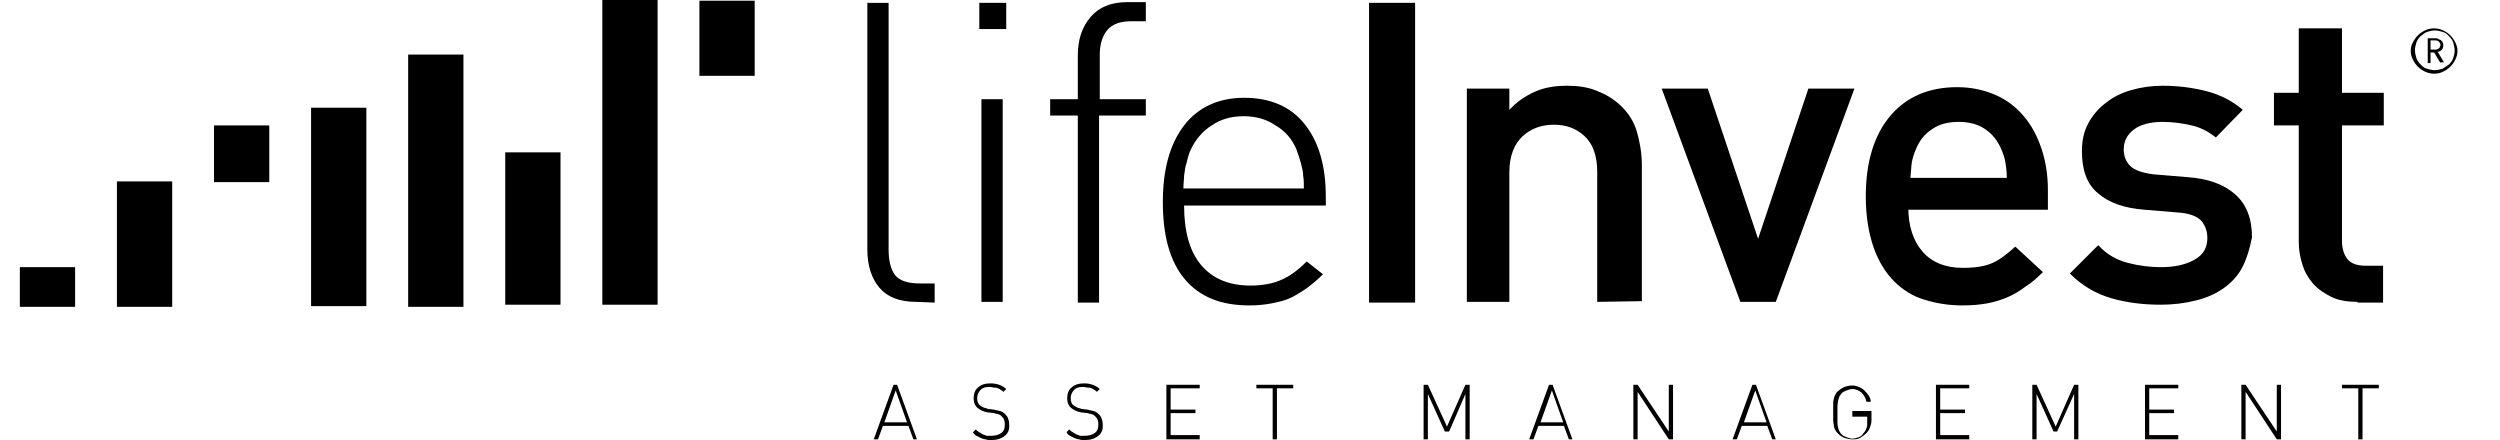
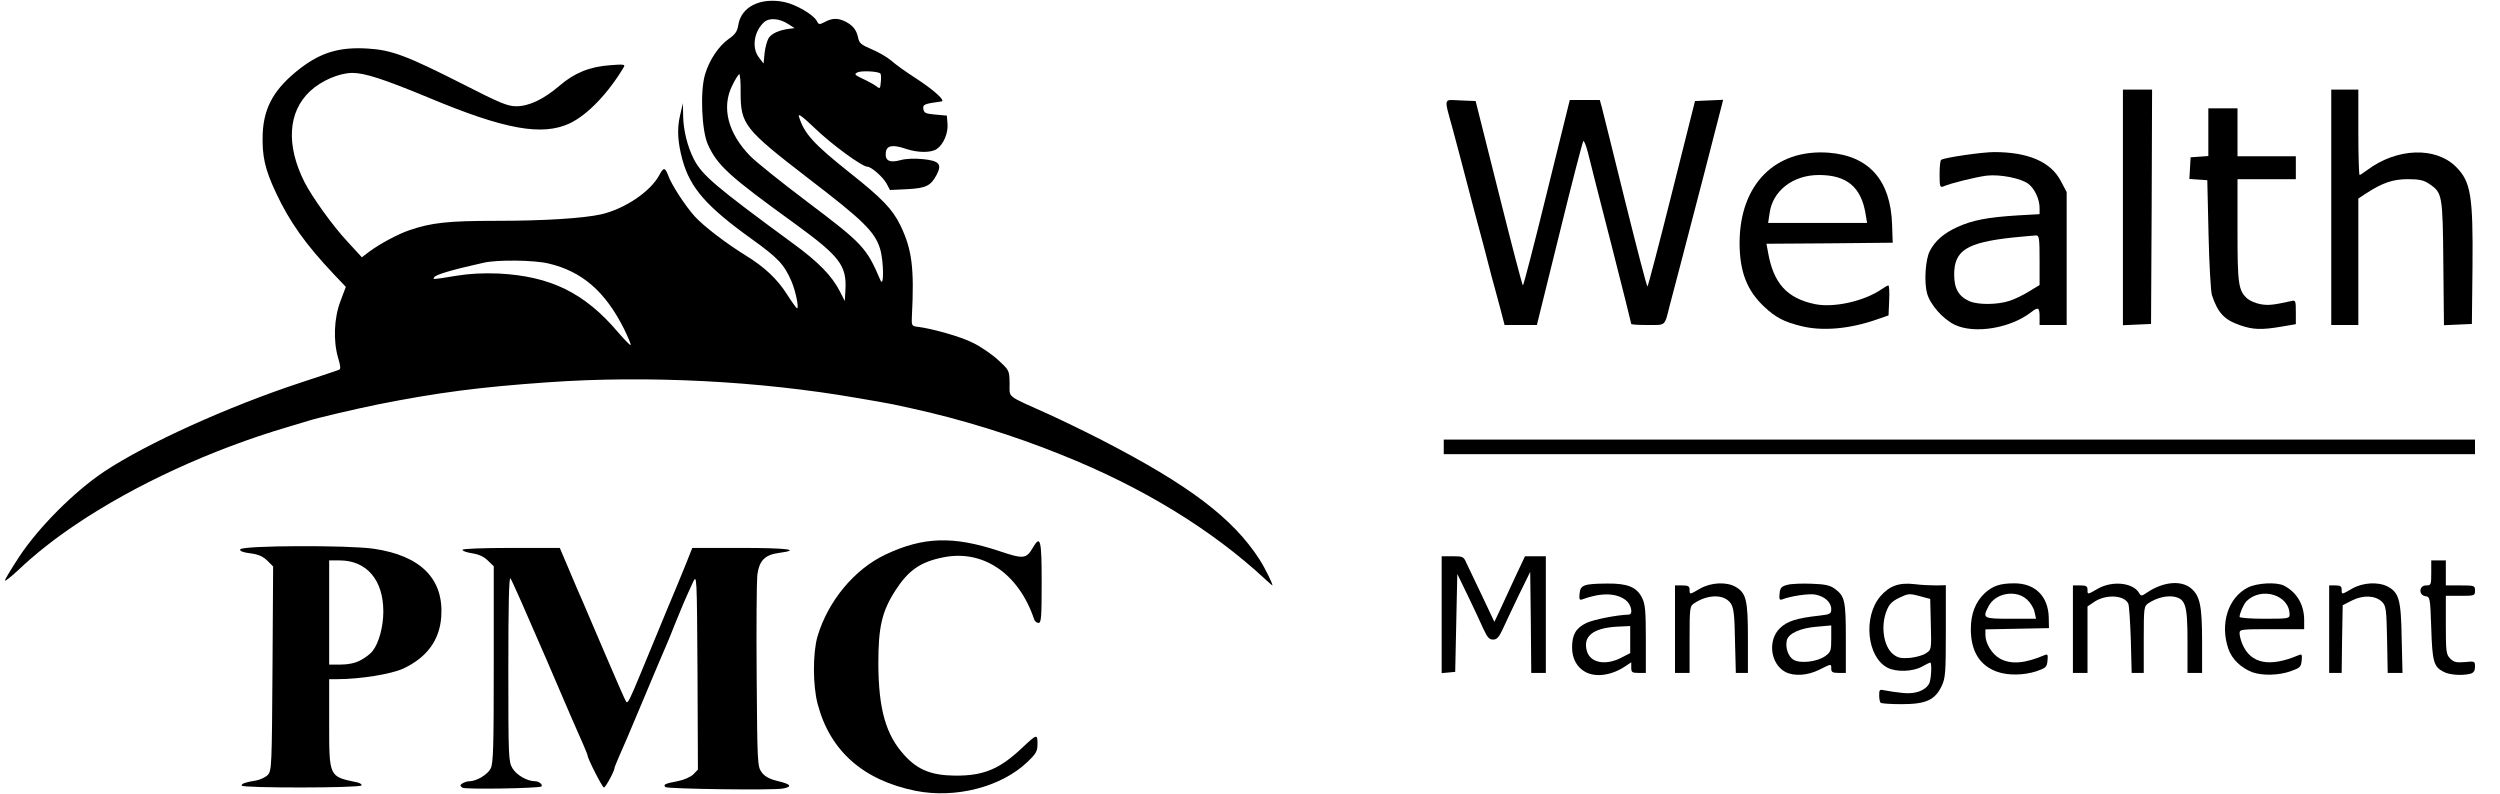
- <svg xmlns="http://www.w3.org/2000/svg" version="1.1" id="Layer_1" x="0px" y="0px" viewBox="0 0 352.8 62" style="enable-background:new 0 0 352.8 62;" xml:space="preserve">
-   <style type="text/css">
- 	.st0{fill:none;}
- </style>
-   <g>
-     <rect x="98.7" y="0.1" width="7.8" height="10.6" />
-     <rect x="2.8" y="37.7" width="7.8" height="5.6" />
-     <rect x="16.5" y="25.6" width="7.8" height="17.7" />
-     <rect x="30.2" y="17.7" width="7.8" height="8" />
-     <rect x="43.9" y="15.2" width="7.8" height="28" />
-     <rect x="57.6" y="7.7" width="7.8" height="35.6" />
-     <rect x="71.3" y="21.5" width="7.8" height="21.5" />
-     <rect x="85" width="7.8" height="43" />
-     <path d="M138.5,42.6h3V14h-3V42.6z M138.2,4.1h3.8V0.4h-3.8V4.1z" />
-     <path d="M155.1,16.3v26.4h-3V16.3h-3.9V14h3.9V7.8c0-2.2,0.6-4,1.8-5.4s2.9-2.1,5.2-2.1h2.6V3h-2.1c-1.5,0-2.6,0.4-3.3,1.2   c-0.7,0.8-1.1,2-1.1,3.5V14h6.5v2.3H155.1z" />
-     <path d="M167.1,29c0,3.7,0.8,6.5,2.4,8.4c1.6,1.9,3.9,2.9,7,2.9c1.7,0,3.2-0.3,4.3-0.8c1.2-0.5,2.4-1.4,3.6-2.6l2.3,1.8   c-0.7,0.7-1.4,1.3-2.2,1.9c-0.7,0.5-1.5,1-2.3,1.4s-1.7,0.6-2.7,0.8s-2,0.3-3.2,0.3c-4,0-7-1.2-9.1-3.7s-3.1-6.1-3.1-10.9   c0-4.6,1-8.2,3-10.8s4.9-3.9,8.5-3.9s6.5,1.2,8.5,3.7s3,5.9,3,10.3V29H167.1z M183.9,24.8c0-0.5-0.1-0.9-0.2-1.3   c-0.1-0.4-0.2-0.8-0.3-1.1c-0.1-0.4-0.3-0.8-0.4-1.2c-0.6-1.5-1.6-2.7-3-3.5c-1.3-0.9-2.8-1.3-4.5-1.3s-3.2,0.4-4.5,1.3   c-1.3,0.8-2.3,2-3,3.5c-0.2,0.4-0.3,0.8-0.4,1.2c-0.1,0.4-0.2,0.8-0.3,1.1c-0.1,0.4-0.1,0.8-0.2,1.3c0,0.5-0.1,1.1-0.1,1.8h17   C184,25.9,184,25.3,183.9,24.8" />
-     <rect x="193.2" y="0.4" width="6.5" height="42.3" />
-     <path d="M225.4,42.6V24.3c0-2.3-0.6-4-1.8-5.1s-2.6-1.6-4.3-1.6s-3.2,0.5-4.4,1.6c-1.2,1.1-1.9,2.8-1.9,5.1v18.3h-6V12.5h6v3   c1-1.1,2.3-2,3.7-2.6s2.9-0.8,4.4-0.8c1.6,0,3,0.2,4.2,0.7c1.3,0.5,2.3,1.1,3.3,2c1.2,1.1,2,2.4,2.4,3.8s0.7,3,0.7,4.7v19.2   L225.4,42.6L225.4,42.6z" />
-     <polygon points="250.6,42.6 245.6,42.6 234.5,12.5 241,12.5 248.1,33.7 255.2,12.5 261.7,12.5  " />
-     <path d="M269.3,29.3c0,2.6,0.7,4.7,2,6.2s3.2,2.3,5.7,2.3c1.7,0,3.1-0.2,4.2-0.7s2.1-1.3,3.2-2.3l3.9,3.6c-0.8,0.8-1.6,1.5-2.4,2   c-0.8,0.6-1.6,1.1-2.5,1.5s-1.9,0.7-2.9,0.9c-1.1,0.2-2.2,0.3-3.6,0.3c-1.9,0-3.7-0.3-5.3-0.8c-1.7-0.5-3.1-1.4-4.3-2.6   c-1.2-1.2-2.2-2.8-2.9-4.8c-0.7-2-1.1-4.4-1.1-7.2c0-4.9,1.2-8.7,3.5-11.4s5.5-4,9.4-4c2,0,3.8,0.4,5.4,1.1s2.9,1.7,4,3   s1.9,2.8,2.5,4.6s0.9,3.7,0.9,5.9v2.7h-19.7L269.3,29.3L269.3,29.3z M283,22.9c-0.1-0.6-0.3-1.2-0.6-1.9c-0.5-1.1-1.2-2.1-2.3-2.8   c-1-0.7-2.3-1-3.7-1c-1.4,0-2.7,0.3-3.7,1c-1.1,0.7-1.8,1.6-2.3,2.8c-0.3,0.7-0.5,1.3-0.6,1.9c-0.1,0.6-0.1,1.3-0.2,2.2h13.6   C283.2,24.2,283.1,23.5,283,22.9" />
-     <path d="M316.5,37.6c-0.6,1.2-1.5,2.2-2.6,3s-2.4,1.4-4,1.8c-1.6,0.4-3.2,0.6-5,0.6c-2.5,0-4.8-0.3-6.9-0.9   c-2.1-0.6-4.1-1.7-5.9-3.5l4-4c1.2,1.3,2.6,2.1,4.2,2.5c1.5,0.4,3.1,0.6,4.6,0.6c1.9,0,3.4-0.3,4.7-1c1.3-0.7,1.9-1.7,1.9-3.1   c0-1-0.3-1.8-0.9-2.5c-0.6-0.6-1.7-1-3.1-1.1l-4.8-0.4c-2.9-0.2-5.1-1-6.6-2.3c-1.6-1.3-2.3-3.3-2.3-6c0-1.5,0.3-2.8,0.9-3.9   s1.4-2.1,2.5-2.9c1-0.8,2.2-1.4,3.6-1.8s2.9-0.6,4.4-0.6c2.3,0,4.4,0.3,6.3,0.8s3.6,1.4,5,2.6l-3.8,3.9c-1-0.8-2.1-1.4-3.4-1.7   c-1.3-0.3-2.7-0.5-4.1-0.5c-1.8,0-3.2,0.4-4.1,1.1c-0.9,0.7-1.4,1.6-1.4,2.8c0,0.9,0.3,1.7,0.9,2.3s1.7,1,3.3,1.2l4.8,0.4   c2.9,0.2,5.1,1,6.7,2.4s2.4,3.4,2.4,6.1C317.5,35,317.1,36.4,316.5,37.6" />
-     <path d="M332.7,42.6c-1.4,0-2.7-0.2-3.7-0.7s-1.9-1.1-2.6-1.9c-0.7-0.8-1.2-1.7-1.5-2.7s-0.5-2-0.5-3.1V17.7h-3.5v-4.6h3.5V4h6.1   v9.1h5.9v4.6h-5.9V34c0,1.1,0.3,2,0.8,2.6s1.4,0.9,2.5,0.9h2.5v5.2h-3.6L332.7,42.6L332.7,42.6z" />
-     <path d="M346.5,8.4c-0.2,0.4-0.4,0.7-0.7,1c-0.3,0.3-0.6,0.5-1,0.7s-0.8,0.3-1.3,0.3c-0.4,0-0.9-0.1-1.3-0.3   c-0.4-0.2-0.7-0.4-1-0.7c-0.3-0.3-0.5-0.6-0.7-1s-0.3-0.8-0.3-1.2c0-0.4,0.1-0.9,0.3-1.2c0.2-0.4,0.4-0.7,0.7-1   c0.3-0.3,0.6-0.5,1-0.7S343,4,343.5,4c0.4,0,0.9,0.1,1.3,0.3c0.4,0.2,0.7,0.4,1,0.7c0.3,0.3,0.5,0.6,0.7,1s0.3,0.8,0.3,1.2   S346.7,8,346.5,8.4 M346.2,6c-0.1-0.3-0.3-0.6-0.6-0.9c-0.3-0.3-0.5-0.5-0.9-0.6c-0.3-0.1-0.7-0.2-1.1-0.2s-0.7,0.1-1.1,0.2   c-0.3,0.1-0.6,0.4-0.9,0.6c-0.3,0.3-0.5,0.6-0.6,0.9s-0.2,0.7-0.2,1.1s0.1,0.7,0.2,1.1c0.1,0.3,0.3,0.6,0.6,0.9   c0.3,0.3,0.5,0.5,0.9,0.6c0.3,0.1,0.7,0.2,1.1,0.2s0.7-0.1,1.1-0.2c0.3-0.2,0.6-0.4,0.9-0.6c0.3-0.3,0.5-0.6,0.6-0.9   s0.2-0.7,0.2-1.1C346.4,6.8,346.3,6.4,346.2,6 M344.4,8.9l-0.9-1.5H343v1.5h-0.4V5.4h1.1c0.1,0,0.3,0,0.4,0.1s0.3,0.1,0.4,0.2   s0.2,0.2,0.2,0.3c0.1,0.1,0.1,0.3,0.1,0.4c0,0.3-0.1,0.5-0.2,0.6c-0.2,0.2-0.3,0.3-0.6,0.3l0.9,1.5h-0.5V8.9z M344.2,5.9   c-0.1-0.1-0.3-0.2-0.5-0.2H343V7h0.7c0.2,0,0.4-0.1,0.5-0.2s0.2-0.3,0.2-0.5C344.4,6.2,344.3,6,344.2,5.9" />
-     <path d="M129.3,42.6c-2.4,0-4.1-0.7-5.2-2s-1.7-3.1-1.7-5.4V0.4h3v34.8c0,1.6,0.3,2.8,0.9,3.6s1.8,1.2,3.5,1.2h2.1v2.7L129.3,42.6   L129.3,42.6z" />
-     <path d="M128.9,62l-0.7-1.9h-3.6l-0.7,1.9h-0.6l2.8-7.7h0.5l2.8,7.7H128.9z M126.4,55.1l-1.6,4.5h3.2L126.4,55.1z" />
-     <path d="M141.8,61.5c-0.5,0.4-1.1,0.6-1.9,0.6c-0.3,0-0.6,0-0.8-0.1c-0.2,0-0.5-0.1-0.7-0.2s-0.4-0.2-0.6-0.3   c-0.2-0.1-0.4-0.3-0.5-0.5l0.4-0.4c0.2,0.2,0.3,0.3,0.5,0.4s0.3,0.2,0.5,0.3c0.2,0.1,0.4,0.1,0.5,0.2c0.2,0,0.4,0,0.6,0   c0.6,0,1.1-0.1,1.5-0.4s0.5-0.7,0.5-1.2s-0.1-0.8-0.4-1.1c-0.1-0.1-0.1-0.1-0.2-0.2c-0.1,0-0.1-0.1-0.2-0.1c-0.1,0-0.2-0.1-0.3-0.1   s-0.2,0-0.4-0.1l-0.9-0.1c-0.6-0.1-1-0.3-1.4-0.6c-0.4-0.3-0.6-0.8-0.6-1.4s0.2-1.2,0.6-1.5c0.4-0.4,1-0.6,1.8-0.6   c0.5,0,0.9,0.1,1.2,0.2s0.7,0.3,1,0.6l-0.4,0.4c-0.1-0.1-0.2-0.2-0.4-0.3c-0.1-0.1-0.3-0.2-0.4-0.2c-0.1-0.1-0.3-0.1-0.5-0.1   s-0.4-0.1-0.6-0.1c-0.6,0-1,0.1-1.3,0.4s-0.5,0.7-0.5,1.2c0,0.4,0.1,0.8,0.4,1c0.1,0.1,0.3,0.2,0.5,0.3c0.2,0.1,0.4,0.1,0.6,0.2   l0.8,0.1c0.2,0,0.3,0.1,0.5,0.1c0.1,0,0.3,0.1,0.4,0.1c0.1,0,0.2,0.1,0.3,0.1c0.1,0.1,0.2,0.1,0.3,0.2c0.2,0.2,0.4,0.4,0.5,0.6   c0.1,0.3,0.2,0.5,0.2,0.8C142.5,60.6,142.3,61.1,141.8,61.5" />
-     <path d="M155,61.5c-0.5,0.4-1.1,0.6-1.9,0.6c-0.3,0-0.6,0-0.8-0.1c-0.2,0-0.5-0.1-0.7-0.2s-0.4-0.2-0.6-0.3   c-0.2-0.1-0.4-0.3-0.5-0.5l0.4-0.4c0.2,0.2,0.3,0.3,0.5,0.4s0.3,0.2,0.5,0.3c0.2,0.1,0.4,0.1,0.5,0.2c0.2,0,0.4,0,0.6,0   c0.6,0,1.1-0.1,1.5-0.4s0.5-0.7,0.5-1.2s-0.1-0.8-0.4-1.1c-0.1-0.1-0.1-0.1-0.2-0.2c-0.1,0-0.1-0.1-0.2-0.1c-0.1,0-0.2-0.1-0.3-0.1   s-0.2,0-0.4-0.1l-0.9-0.1c-0.6-0.1-1-0.3-1.4-0.6c-0.4-0.3-0.6-0.8-0.6-1.4s0.2-1.2,0.6-1.5c0.4-0.4,1-0.6,1.8-0.6   c0.5,0,0.9,0.1,1.2,0.2s0.7,0.3,1,0.6l-0.4,0.4c-0.1-0.1-0.2-0.2-0.4-0.3c-0.1-0.1-0.3-0.2-0.4-0.2c-0.1-0.1-0.3-0.1-0.5-0.1   s-0.4-0.1-0.6-0.1c-0.6,0-1,0.1-1.3,0.4s-0.5,0.7-0.5,1.2c0,0.4,0.1,0.8,0.4,1c0.1,0.1,0.3,0.2,0.5,0.3c0.2,0.1,0.4,0.1,0.6,0.2   l0.8,0.1c0.2,0,0.3,0.1,0.5,0.1c0.1,0,0.3,0.1,0.4,0.1c0.1,0,0.2,0.1,0.3,0.1c0.1,0.1,0.2,0.1,0.3,0.2c0.2,0.2,0.4,0.4,0.5,0.6   c0.1,0.3,0.2,0.5,0.2,0.8C155.7,60.6,155.5,61.1,155,61.5" />
-     <polygon points="164.6,62 164.6,54.3 169.3,54.3 169.3,54.8 165.2,54.8 165.2,57.8 168.7,57.8 168.7,58.3 165.2,58.3 165.2,61.4    169.3,61.4 169.3,62  " />
-     <polygon points="180.2,54.8 180.2,62 179.6,62 179.6,54.8 177.3,54.8 177.3,54.3 182.5,54.3 182.5,54.8  " />
-     <polygon points="206.8,62 206.8,55.6 204.5,60.9 203.9,60.9 201.5,55.6 201.5,62 200.9,62 200.9,54.3 201.5,54.3 204.2,60.2    206.8,54.3 207.4,54.3 207.4,62  " />
-     <path d="M221.4,62l-0.7-1.9h-3.6l-0.7,1.9h-0.6l2.8-7.7h0.5l2.8,7.7H221.4z M219,55.1l-1.6,4.5h3.2L219,55.1z" />
-     <polygon points="235.5,62 231.1,55.3 231.1,62 230.5,62 230.5,54.3 231.1,54.3 235.5,60.9 235.5,54.3 236.1,54.3 236.1,62  " />
-     <path d="M250.1,62l-0.7-1.9h-3.6l-0.7,1.9h-0.6l2.8-7.7h0.5l2.8,7.7H250.1z M247.7,55.1l-1.6,4.5h3.2L247.7,55.1z" />
-     <path d="M263.9,60.3c-0.1,0.3-0.3,0.6-0.5,0.8c-0.3,0.3-0.6,0.5-0.9,0.7c-0.4,0.2-0.7,0.2-1.1,0.2s-0.7-0.1-1.1-0.2   c-0.3-0.1-0.6-0.3-0.9-0.6c-0.2-0.2-0.3-0.3-0.4-0.5s-0.2-0.4-0.2-0.6s-0.1-0.5-0.1-0.8s0-0.7,0-1.1s0-0.8,0-1.1   c0-0.3,0-0.6,0.1-0.8c0-0.2,0.1-0.4,0.2-0.6s0.2-0.4,0.4-0.5c0.3-0.3,0.5-0.4,0.9-0.6c0.3-0.1,0.7-0.2,1.1-0.2   c0.3,0,0.7,0.1,0.9,0.2c0.3,0.1,0.6,0.3,0.8,0.5c0.2,0.2,0.4,0.4,0.6,0.7c0.2,0.3,0.3,0.6,0.3,0.9h-0.6c-0.1-0.5-0.4-1-0.7-1.3   c-0.4-0.3-0.8-0.5-1.3-0.5c-0.3,0-0.5,0.1-0.8,0.2s-0.5,0.2-0.7,0.4c-0.1,0.1-0.2,0.3-0.3,0.4c-0.1,0.2-0.1,0.3-0.2,0.6   c0,0.2-0.1,0.5-0.1,0.8s0,0.6,0,1.1c0,0.4,0,0.8,0,1.1c0,0.3,0,0.5,0.1,0.8c0,0.2,0.1,0.4,0.2,0.6s0.2,0.3,0.3,0.4   c0.2,0.2,0.4,0.3,0.7,0.4c0.3,0.1,0.5,0.2,0.8,0.2s0.6-0.1,0.9-0.2s0.5-0.3,0.7-0.6c0.2-0.2,0.3-0.4,0.4-0.7   c0.1-0.2,0.1-0.5,0.1-0.9v-0.7h-2.1V58h2.7v1.3C264.1,59.7,264,60,263.9,60.3" />
-     <polygon points="273.2,62 273.2,54.3 277.9,54.3 277.9,54.8 273.8,54.8 273.8,57.8 277.3,57.8 277.3,58.3 273.8,58.3 273.8,61.4    277.9,61.4 277.9,62  " />
-     <polygon points="292.7,62 292.7,55.6 290.3,60.9 289.8,60.9 287.4,55.6 287.4,62 286.8,62 286.8,54.3 287.4,54.3 290.1,60.2    292.7,54.3 293.3,54.3 293.3,62  " />
-     <polygon points="302.7,62 302.7,54.3 307.4,54.3 307.4,54.8 303.3,54.8 303.3,57.8 306.8,57.8 306.8,58.3 303.3,58.3 303.3,61.4    307.4,61.4 307.4,62  " />
-     <polygon points="321.3,62 316.9,55.3 316.9,62 316.3,62 316.3,54.3 316.9,54.3 321.3,60.9 321.3,54.3 321.9,54.3 321.9,62  " />
-     <polygon points="333.4,54.8 333.4,62 332.8,62 332.8,54.8 330.5,54.8 330.5,54.3 335.7,54.3 335.7,54.8  " />
-     <rect x="2.8" class="st0" width="344" height="62" />
+ <svg xmlns="http://www.w3.org/2000/svg" version="1.0" width="auto" height="100%" viewBox="0 0 12000 3810" preserveAspectRatio="xMidYMid meet">
+   <g id="layer101" fill="#000000" stroke="none">
+     <path d="M4395 3796 c-252 -51 -411 -192 -470 -416 -24 -88 -24 -246 -1 -325 50 -169 176 -322 326 -393 182 -86 326 -90 546 -17 116 39 130 38 161 -15 37 -64 43 -42 43 165 0 168 -2 195 -15 195 -9 0 -18 -8 -21 -17 -74 -221 -247 -338 -440 -297 -107 22 -164 62 -226 158 -65 101 -82 176 -82 351 1 220 36 343 126 441 64 70 130 96 243 97 136 1 213 -31 322 -134 70 -66 73 -67 73 -19 0 36 -6 47 -49 88 -126 120 -345 176 -536 138z" />
+     <path d="M2220 3781 c-13 -10 -13 -12 0 -21 8 -5 23 -10 33 -10 34 0 88 -32 102 -61 13 -23 15 -106 15 -499 l0 -472 -28 -27 c-19 -19 -43 -30 -75 -35 -26 -4 -47 -11 -47 -17 0 -5 95 -9 234 -9 l233 0 48 113 c26 61 53 126 61 142 7 17 56 131 109 255 53 124 98 227 101 229 8 8 16 -8 71 -141 30 -73 84 -203 119 -288 36 -85 79 -190 96 -232 l31 -78 234 0 c222 0 293 9 182 24 -68 9 -95 37 -104 107 -3 30 -5 248 -3 486 3 420 4 432 24 460 15 20 36 32 77 42 64 15 72 27 25 36 -46 9 -555 2 -564 -7 -12 -12 -2 -17 57 -28 32 -6 63 -20 77 -33 l22 -23 -2 -469 c-3 -466 -3 -470 -22 -430 -40 87 -55 123 -86 200 -17 44 -38 94 -45 110 -8 17 -57 134 -110 260 -53 127 -105 249 -116 272 -10 24 -19 45 -19 48 0 15 -43 95 -51 95 -8 0 -79 -140 -79 -155 0 -3 -9 -24 -19 -48 -11 -23 -92 -210 -180 -416 -89 -206 -165 -379 -171 -385 -7 -7 -10 135 -10 434 0 429 1 446 20 478 20 33 71 62 109 62 18 0 38 17 30 25 -11 9 -366 15 -379 6z" />
+     <path d="M1160 3771 c0 -10 16 -16 71 -25 20 -4 45 -16 55 -27 18 -20 19 -47 22 -511 l3 -489 -28 -28 c-21 -20 -42 -30 -81 -35 -35 -4 -52 -11 -49 -19 6 -19 520 -21 641 -3 226 33 337 145 324 327 -8 112 -69 195 -182 248 -59 27 -207 51 -318 51 l-38 0 0 205 c0 266 -2 262 133 290 15 3 25 10 22 15 -8 13 -575 13 -575 1z m569 -601 c22 -11 49 -31 60 -46 30 -38 51 -117 51 -189 0 -151 -80 -245 -210 -245 l-50 0 0 250 0 250 55 0 c36 0 70 -7 94 -20z" />
+     <path d="M9027 3373 c-4 -3 -7 -20 -7 -36 0 -27 2 -29 28 -23 15 3 52 9 83 12 61 7 110 -10 129 -45 10 -19 14 -101 5 -101 -2 0 -20 9 -40 20 -43 24 -123 27 -165 5 -99 -51 -118 -245 -34 -343 43 -50 90 -67 165 -58 30 4 75 6 102 6 l47 -1 0 221 c0 201 -2 224 -20 263 -32 67 -75 87 -192 87 -52 0 -98 -3 -101 -7z m217 -237 c27 -17 27 -17 24 -139 l-3 -122 -52 -14 c-48 -13 -54 -12 -96 8 -35 17 -49 31 -61 62 -30 74 -15 173 32 210 22 17 37 20 79 17 28 -3 63 -12 77 -22z" />
+     <path d="M7609 3225 c-40 -22 -63 -64 -63 -117 0 -62 18 -93 69 -118 34 -16 145 -38 203 -40 22 0 13 -48 -14 -69 -46 -36 -121 -37 -212 -3 -10 3 -13 -4 -10 -29 4 -41 20 -47 133 -48 97 -1 142 17 167 69 15 29 18 63 18 198 l0 162 -35 0 c-31 0 -35 -3 -35 -26 l0 -25 -27 18 c-66 45 -143 56 -194 28z m171 -67 l45 -23 0 -65 0 -65 -64 3 c-115 7 -164 46 -144 117 16 56 88 71 163 33z" />
+     <path d="M8569 3225 c-71 -39 -85 -151 -26 -209 34 -34 80 -49 190 -61 52 -6 57 -9 57 -31 0 -33 -31 -61 -76 -70 -31 -6 -119 7 -162 24 -10 3 -13 -4 -10 -29 3 -28 8 -34 38 -42 19 -5 72 -7 117 -5 64 2 88 8 110 24 48 36 53 56 53 237 l0 167 -35 0 c-28 0 -35 -4 -35 -20 0 -25 2 -25 -58 5 -56 28 -122 32 -163 10z m191 -75 c28 -20 30 -26 30 -85 l0 -63 -67 6 c-80 6 -138 32 -146 65 -9 35 7 81 34 95 33 18 112 8 149 -18z" />
+     <path d="M9585 3224 c-83 -30 -125 -99 -125 -204 0 -74 22 -130 66 -172 39 -36 74 -48 143 -48 100 0 162 62 165 163 l1 52 -152 3 -153 3 0 27 c0 41 32 93 71 114 53 28 117 23 212 -17 16 -7 18 -3 15 26 -3 31 -7 35 -53 51 -62 20 -137 21 -190 2z m181 -286 c-3 -18 -20 -45 -36 -60 -53 -49 -152 -32 -185 32 -30 58 -27 60 106 60 l122 0 -7 -32z" />
+     <path d="M10812 3227 c-55 -21 -99 -63 -116 -113 -41 -120 -1 -246 94 -294 44 -22 137 -27 173 -9 62 32 97 92 97 165 l0 44 -155 0 c-149 0 -155 1 -155 20 0 11 6 35 14 53 40 93 130 111 269 52 16 -7 18 -3 15 26 -3 30 -8 35 -53 51 -57 20 -134 22 -183 5z m178 -277 c0 -94 -135 -136 -207 -64 -13 13 -33 58 -33 75 0 5 52 9 120 9 112 0 120 -1 120 -20z" />
+     <path d="M11728 3224 c-46 -24 -53 -48 -58 -209 -5 -146 -6 -150 -27 -153 -35 -5 -32 -52 2 -52 24 0 25 -3 25 -60 l0 -60 35 0 35 0 0 60 0 60 70 0 c68 0 70 1 70 25 0 24 -2 25 -70 25 l-70 0 0 140 c0 129 2 142 21 161 18 18 30 20 70 17 48 -5 49 -4 49 22 0 20 -6 29 -22 34 -40 10 -102 6 -130 -10z" />
+     <path d="M6920 2951 l0 -281 53 0 c49 0 53 2 66 33 8 17 42 88 75 157 l59 125 26 -55 c14 -30 47 -101 73 -158 l48 -102 50 0 50 0 0 280 0 280 -35 0 -35 0 -2 -242 -3 -243 -54 110 c-29 61 -64 134 -77 163 -19 41 -29 52 -47 52 -19 0 -28 -11 -47 -52 -13 -29 -46 -100 -74 -158 l-51 -105 -5 235 -5 235 -32 3 -33 3 0 -280z" />
+     <path d="M8040 3020 l0 -210 35 0 c28 0 35 4 35 20 0 25 -1 25 51 -5 53 -30 127 -33 170 -8 51 30 59 63 59 247 l0 166 -29 0 -29 0 -4 -153 c-2 -125 -6 -158 -20 -180 -30 -45 -107 -46 -175 -2 -22 15 -23 20 -23 175 l0 160 -35 0 -35 0 0 -210z" />
+     <path d="M9950 3020 l0 -210 35 0 c28 0 35 4 35 20 0 25 -1 25 51 -5 70 -39 169 -28 197 22 9 15 12 15 38 -3 78 -52 163 -60 211 -20 43 36 53 84 53 255 l0 151 -35 0 -35 0 0 -150 c0 -176 -9 -205 -65 -216 -36 -6 -82 5 -122 31 -22 15 -23 20 -23 175 l0 160 -29 0 -29 0 -4 -157 c-3 -87 -8 -165 -12 -175 -19 -43 -112 -47 -168 -6 l-28 19 0 160 0 159 -35 0 -35 0 0 -210z" />
+     <path d="M11180 3020 l0 -210 30 0 c23 0 30 4 30 20 0 25 -1 25 51 -5 51 -29 124 -33 169 -10 55 29 65 62 68 248 l4 167 -35 0 -36 0 -3 -160 c-3 -146 -5 -161 -24 -181 -32 -31 -90 -34 -144 -7 l-45 23 -3 163 -2 162 -30 0 -30 0 0 -210z" />
+     <path d="M6075 2782 c-258 -240 -592 -444 -980 -599 -232 -94 -486 -172 -720 -223 -84 -19 -102 -22 -152 -31 -29 -5 -79 -14 -110 -19 -467 -81 -1003 -109 -1483 -75 -329 23 -528 49 -815 106 -99 20 -297 66 -335 79 -14 4 -59 18 -100 30 -363 107 -734 277 -1018 469 -104 70 -195 142 -275 218 -32 30 -61 53 -63 50 -3 -2 28 -53 67 -113 96 -145 265 -314 410 -411 202 -134 594 -312 944 -427 94 -31 175 -58 182 -61 9 -3 8 -17 -4 -57 -24 -82 -20 -190 11 -272 l26 -69 -58 -61 c-135 -143 -212 -251 -277 -390 -54 -114 -68 -179 -64 -286 6 -129 58 -218 183 -314 99 -75 187 -101 320 -93 116 7 186 33 462 173 174 89 211 104 252 104 61 0 131 -33 207 -98 72 -62 145 -92 244 -99 62 -5 73 -4 66 8 -75 126 -174 230 -260 271 -132 62 -312 30 -677 -123 -215 -89 -307 -119 -366 -119 -63 0 -150 37 -204 88 -106 99 -116 259 -26 437 37 72 135 209 206 285 l69 75 34 -26 c51 -38 138 -85 194 -104 105 -36 185 -45 415 -45 232 0 418 -12 505 -31 114 -26 240 -111 281 -191 19 -36 27 -35 42 6 16 44 81 144 127 195 43 47 150 129 244 187 90 55 153 114 200 189 23 36 44 65 47 65 10 0 -7 -84 -27 -130 -36 -82 -63 -111 -194 -205 -214 -154 -292 -243 -329 -377 -23 -84 -27 -148 -12 -213 l14 -60 1 60 c1 70 21 149 51 208 40 78 101 130 477 406 122 89 186 155 224 229 l24 47 3 -52 c7 -118 -27 -162 -238 -316 -321 -232 -376 -282 -422 -383 -30 -66 -38 -255 -14 -336 20 -69 66 -138 115 -172 30 -21 40 -35 45 -67 14 -87 107 -133 222 -109 56 12 138 60 155 91 9 18 12 18 39 4 36 -19 63 -19 99 -1 36 19 52 40 60 77 5 26 15 34 64 55 32 13 75 38 95 55 20 18 73 56 117 84 89 58 145 109 124 112 -82 11 -90 14 -87 36 3 19 11 23 58 27 l55 5 3 39 c4 44 -19 99 -51 121 -28 19 -91 19 -150 -1 -62 -21 -91 -16 -95 17 -5 40 17 52 69 38 28 -8 69 -9 111 -5 76 8 90 24 65 73 -29 55 -51 66 -141 71 l-84 4 -16 -30 c-16 -31 -74 -82 -93 -82 -25 0 -170 -106 -249 -182 -64 -61 -85 -76 -79 -58 25 81 69 130 245 270 154 122 204 174 242 252 56 116 67 205 55 438 -2 41 0 45 23 48 71 8 213 48 271 78 37 18 91 55 120 82 54 50 54 50 55 112 1 72 -22 54 189 149 66 30 181 86 255 124 417 215 628 374 756 573 27 42 67 124 61 124 -1 0 -15 -13 -32 -28z m-3080 -1204 c-90 -179 -201 -275 -361 -313 -70 -17 -246 -19 -312 -4 -153 34 -230 57 -238 70 -7 11 -10 12 104 -7 68 -11 130 -14 207 -11 248 13 411 93 570 280 32 37 60 66 62 63 3 -2 -12 -37 -32 -78z m1229 -385 c-25 -81 -83 -137 -343 -336 -309 -238 -326 -260 -326 -414 1 -50 -3 -89 -7 -87 -5 3 -20 27 -33 54 -53 105 -21 230 87 340 29 29 150 126 268 215 272 205 289 223 356 380 18 41 16 -95 -2 -152z m2 -840 c-11 -11 -94 -15 -111 -5 -16 8 -12 12 26 30 24 11 53 27 64 35 19 15 20 14 23 -20 2 -19 1 -37 -2 -40z m-536 -171 c15 -22 51 -38 100 -44 l24 -3 -28 -18 c-43 -29 -93 -33 -118 -11 -49 44 -61 124 -25 170 l22 29 5 -50 c3 -28 12 -60 20 -73z" />
+     <path d="M6930 2145 l0 -35 2475 0 2475 0 0 35 0 35 -2475 0 -2475 0 0 -35z" />
+     <path d="M8645 1565 c-81 -20 -122 -41 -176 -92 -84 -78 -119 -170 -119 -308 1 -280 171 -451 428 -432 193 15 297 132 304 344 l3 88 -303 3 -303 2 7 38 c26 152 91 224 227 252 90 18 235 -14 319 -72 14 -10 29 -18 32 -18 4 0 6 32 4 72 l-3 72 -55 19 c-131 46 -262 58 -365 32z m310 -537 c-21 -130 -90 -188 -224 -188 -125 0 -223 76 -237 184 l-7 46 238 0 237 0 -7 -42z" />
+     <path d="M9383 1559 c-58 -28 -119 -98 -133 -151 -15 -54 -8 -163 13 -203 25 -49 68 -86 132 -115 72 -33 145 -47 288 -56 l107 -6 0 -30 c0 -41 -23 -91 -53 -115 -35 -27 -135 -47 -200 -40 -50 6 -173 36 -209 52 -16 6 -18 0 -18 -58 0 -36 3 -68 8 -70 17 -11 197 -37 254 -37 164 0 272 47 320 139 l28 53 0 319 0 319 -65 0 -65 0 0 -40 c0 -45 -7 -48 -41 -21 -100 77 -271 105 -366 60z m263 -115 c25 -8 68 -29 95 -46 l49 -30 0 -119 c0 -102 -2 -119 -16 -119 -8 0 -59 5 -112 10 -222 24 -282 62 -282 178 0 68 22 105 74 128 42 18 135 17 192 -2z" />
+     <path d="M10752 1561 c-75 -26 -106 -58 -135 -145 -5 -17 -13 -148 -16 -291 l-6 -260 -43 -3 -43 -3 3 -52 3 -52 43 -3 42 -3 0 -115 0 -114 70 0 70 0 0 115 0 115 140 0 140 0 0 55 0 55 -140 0 -140 0 0 245 c0 260 4 290 48 329 12 10 40 22 62 26 37 7 63 4 148 -15 21 -5 22 -2 22 53 l0 58 -70 12 c-94 16 -135 15 -198 -7z" />
+     <path d="M7202 1483 c-12 -43 -30 -113 -42 -155 -11 -43 -29 -111 -39 -150 -11 -40 -31 -116 -45 -168 -65 -249 -78 -297 -102 -387 -44 -161 -48 -144 36 -141 l73 3 111 442 c61 244 113 443 116 443 3 0 55 -200 115 -445 l110 -445 72 0 72 0 9 32 c5 18 55 221 112 451 57 229 105 415 108 412 3 -3 56 -204 117 -448 l111 -442 67 -3 68 -3 -7 28 c-7 31 -145 562 -199 768 -19 72 -41 157 -50 190 -26 103 -17 95 -106 95 -43 0 -79 -2 -79 -5 0 -3 -43 -176 -96 -383 -53 -207 -104 -405 -112 -440 -9 -34 -19 -59 -22 -55 -4 5 -56 205 -115 446 l-108 437 -78 0 -77 0 -20 -77z" />
+     <path d="M10190 995 l0 -565 70 0 70 0 -2 563 -3 562 -67 3 -68 3 0 -566z" />
+     <path d="M11190 995 l0 -565 65 0 65 0 0 205 c0 113 3 205 6 205 3 0 20 -11 37 -24 142 -106 328 -113 426 -15 71 71 82 138 79 480 l-3 274 -67 3 -67 3 -3 -298 c-3 -329 -5 -338 -67 -380 -27 -18 -48 -23 -103 -23 -71 0 -122 17 -200 68 l-38 25 0 303 0 304 -65 0 -65 0 0 -565z" />
  </g>
</svg>
